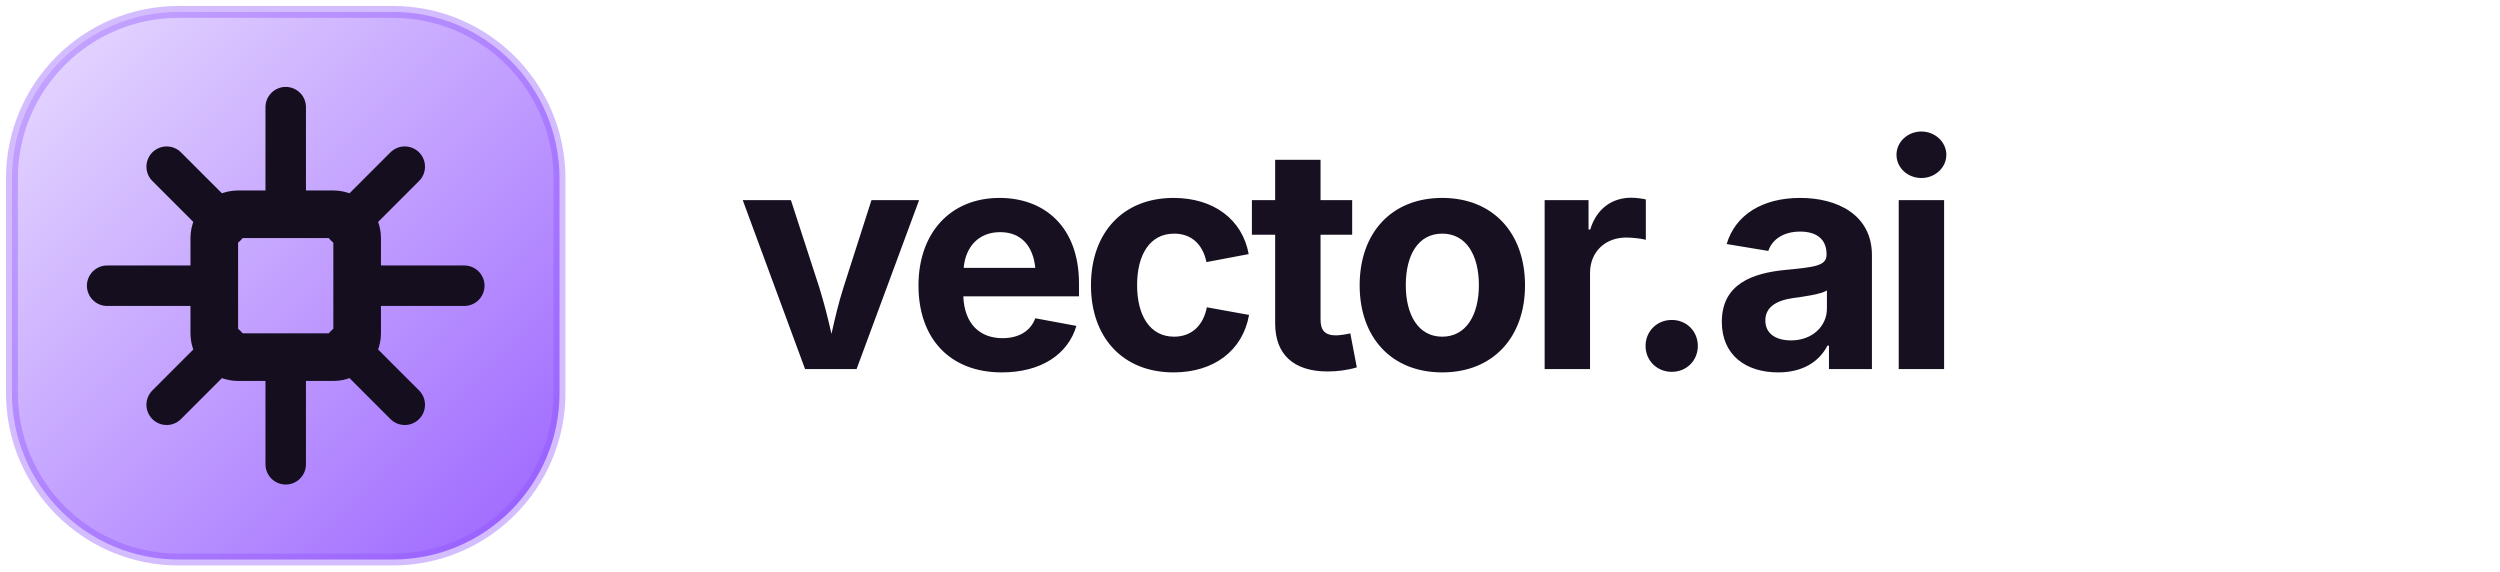
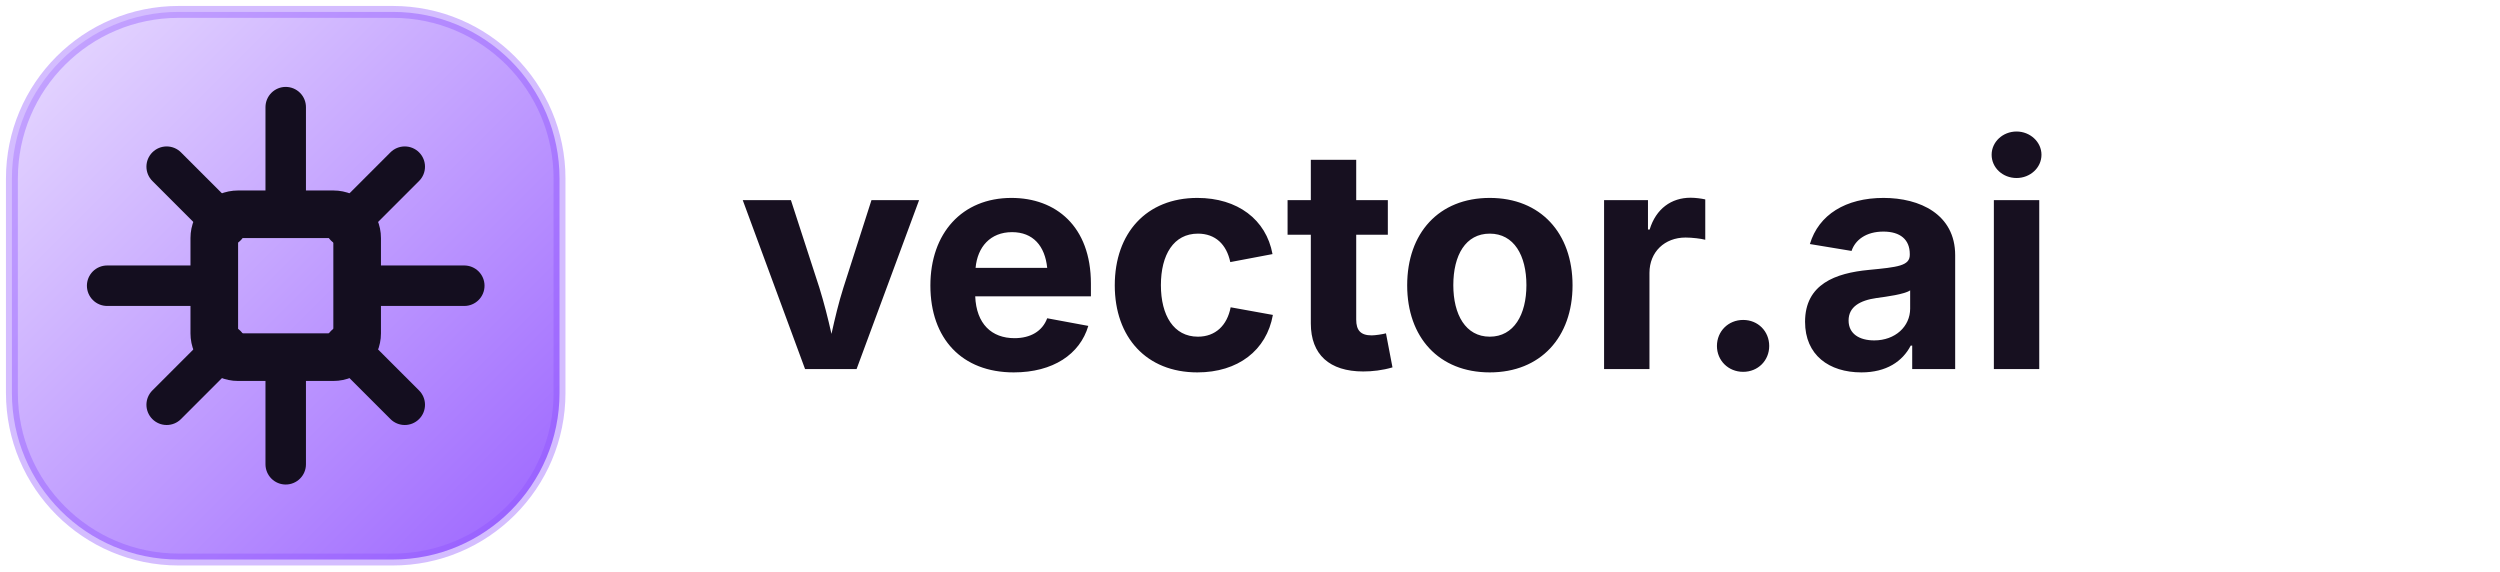
<svg xmlns="http://www.w3.org/2000/svg" width="210" height="48" viewBox="0 0 210 48" fill="none">
  <rect x="1" y="1" width="46" height="46" rx="14" fill="url(#g)" stroke="#8F52FF" stroke-opacity="0.38" />
  <rect x="18" y="18" width="12" height="12" rx="2" stroke="#140E1F" stroke-width="4" />
  <path d="M24 9v7M24 32v7M9 24h7M32 24h7M14 14l5 5M34 34l-5-5M34 14l-5 5M14 34l5-5" stroke="#140E1F" stroke-width="3.4" stroke-linecap="round" />
-   <text x="62" y="31" fill="#171020" font-family="Inter, ui-sans-serif, system-ui, -apple-system, BlinkMacSystemFont, Segoe UI, sans-serif" font-size="26" font-weight="700" letter-spacing="-1">vector.ai</text>
+   <text x="62" y="31" fill="#171020" font-family="Inter, ui-sans-serif, system-ui, -apple-system, BlinkMacSystemFont, Segoe UI, sans-serif" font-size="26" font-weight="700" letter-spacing="0">vector.ai</text>
  <defs>
    <linearGradient id="g" x1="1" y1="1" x2="47" y2="47" gradientUnits="userSpaceOnUse">
      <stop stop-color="#E9DDFF" />
      <stop offset="1" stop-color="#9B63FF" />
    </linearGradient>
  </defs>
</svg>
